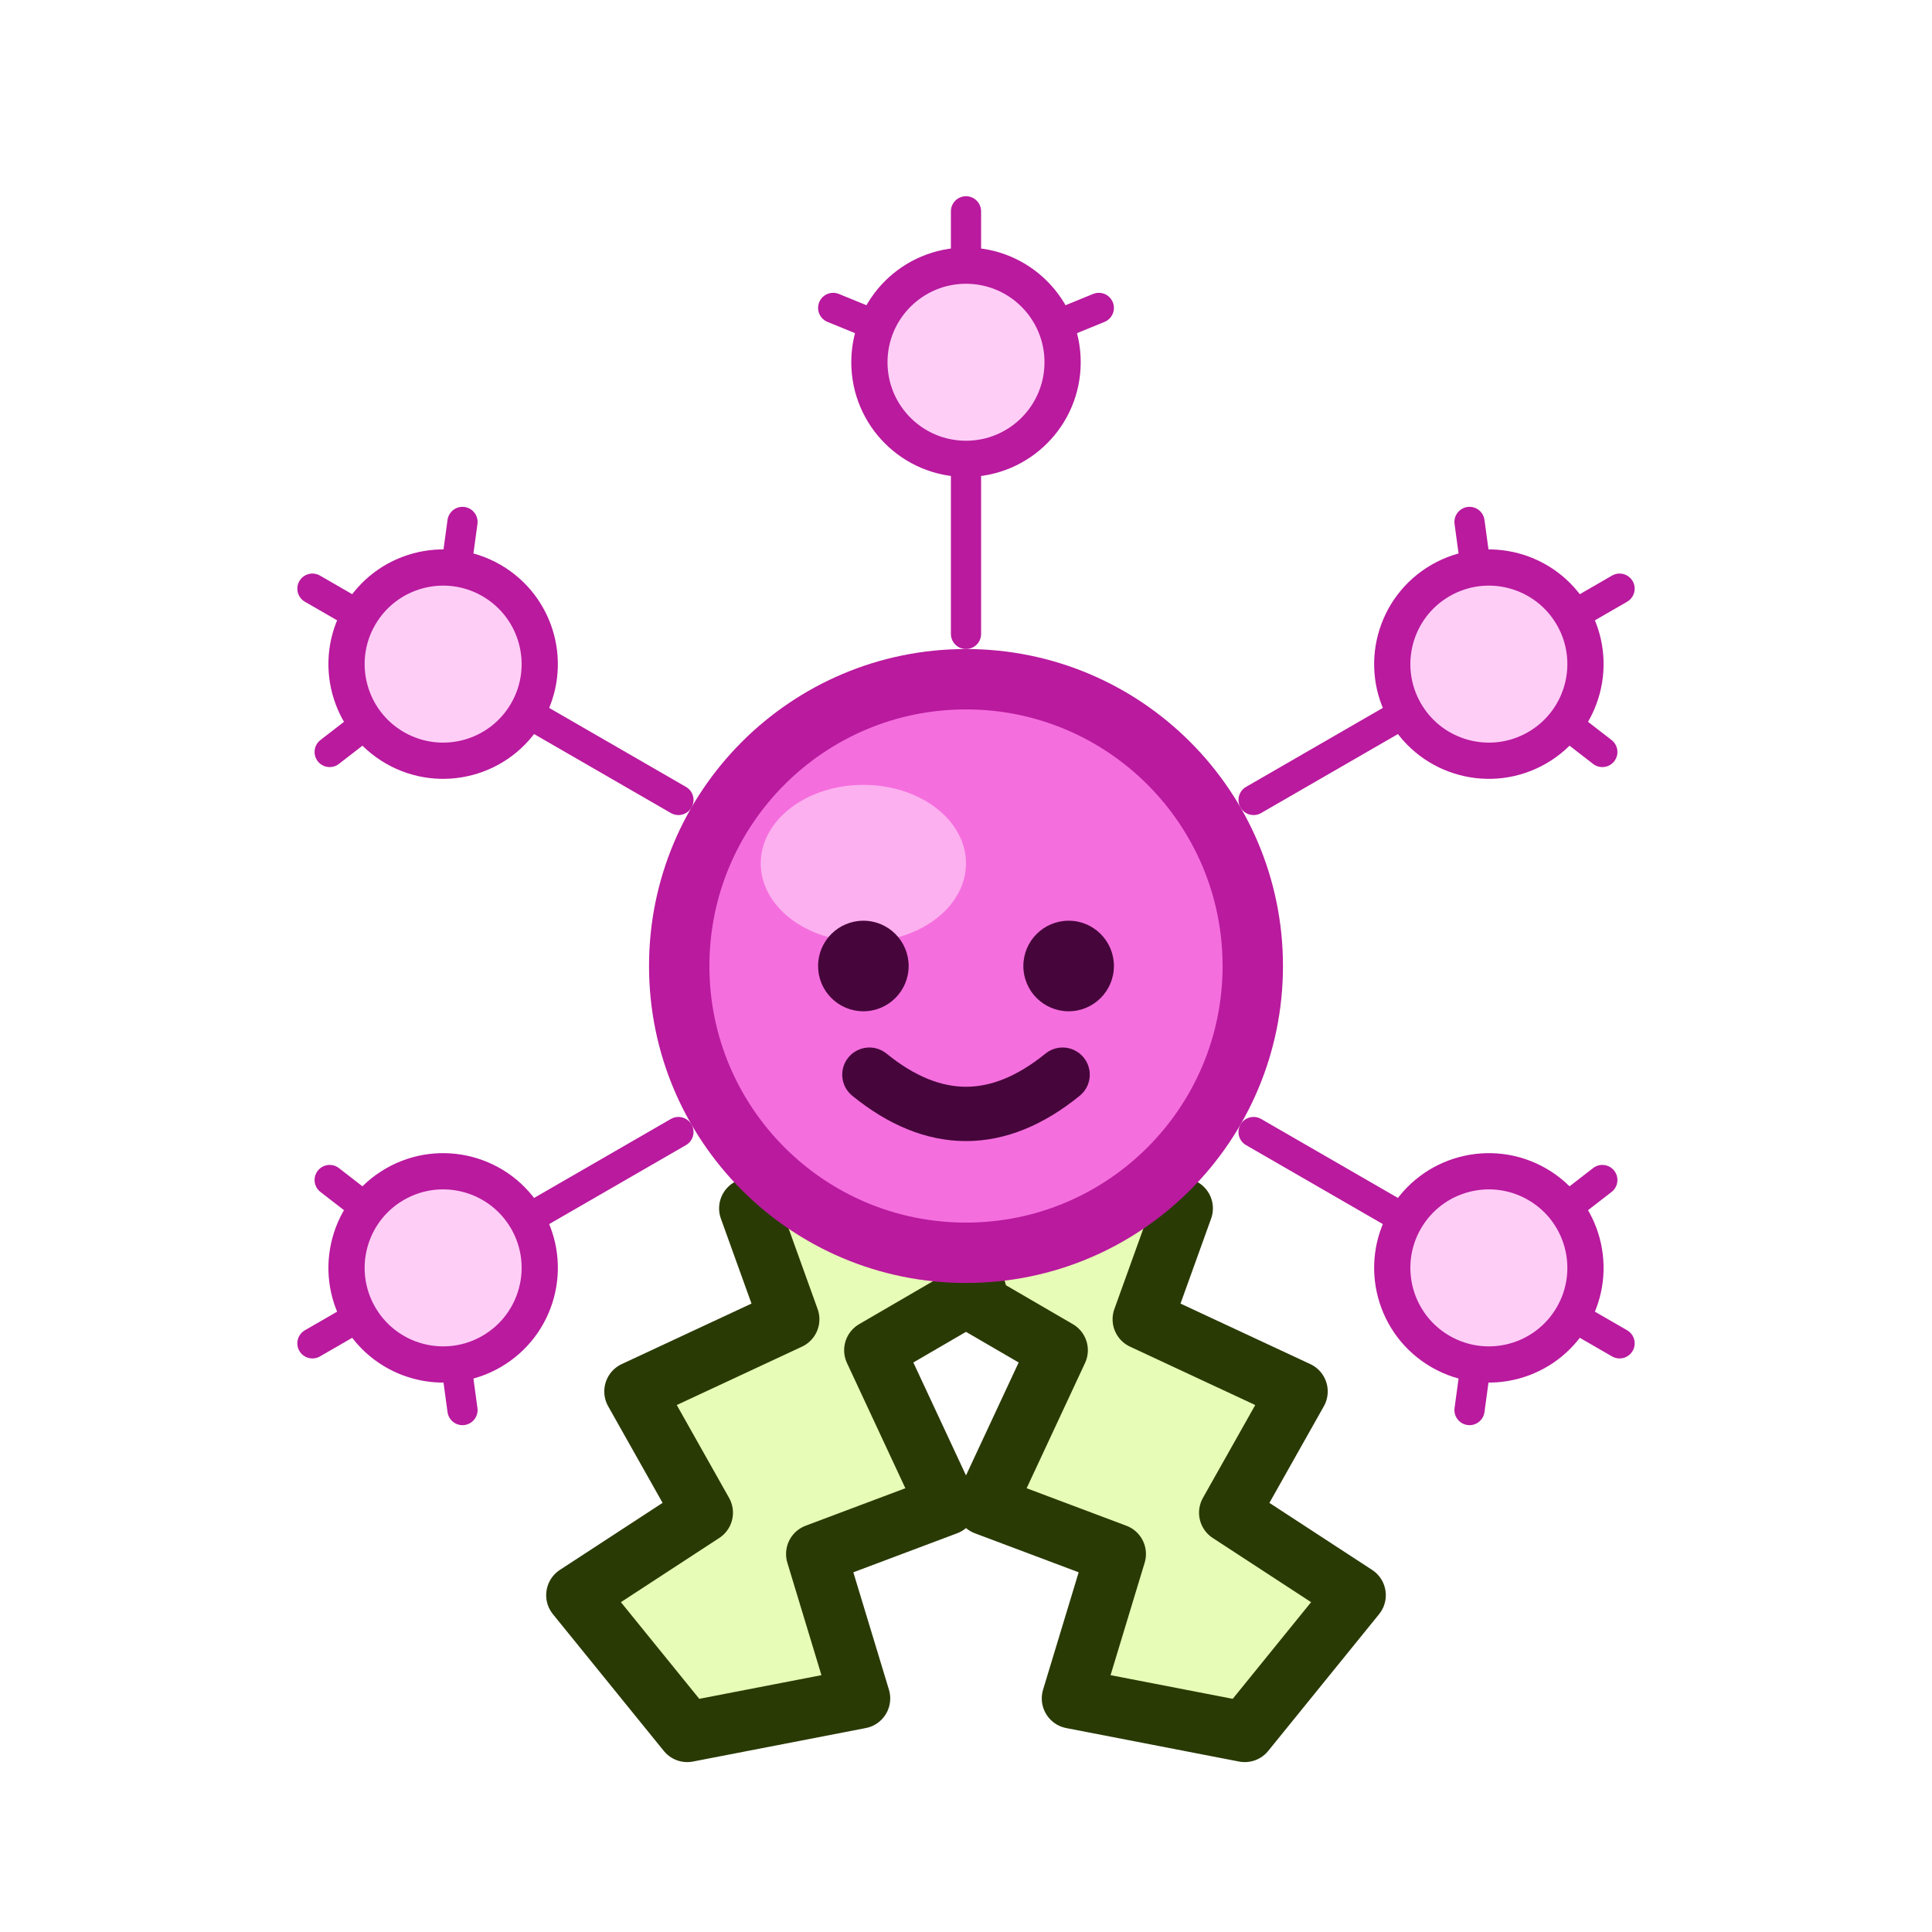
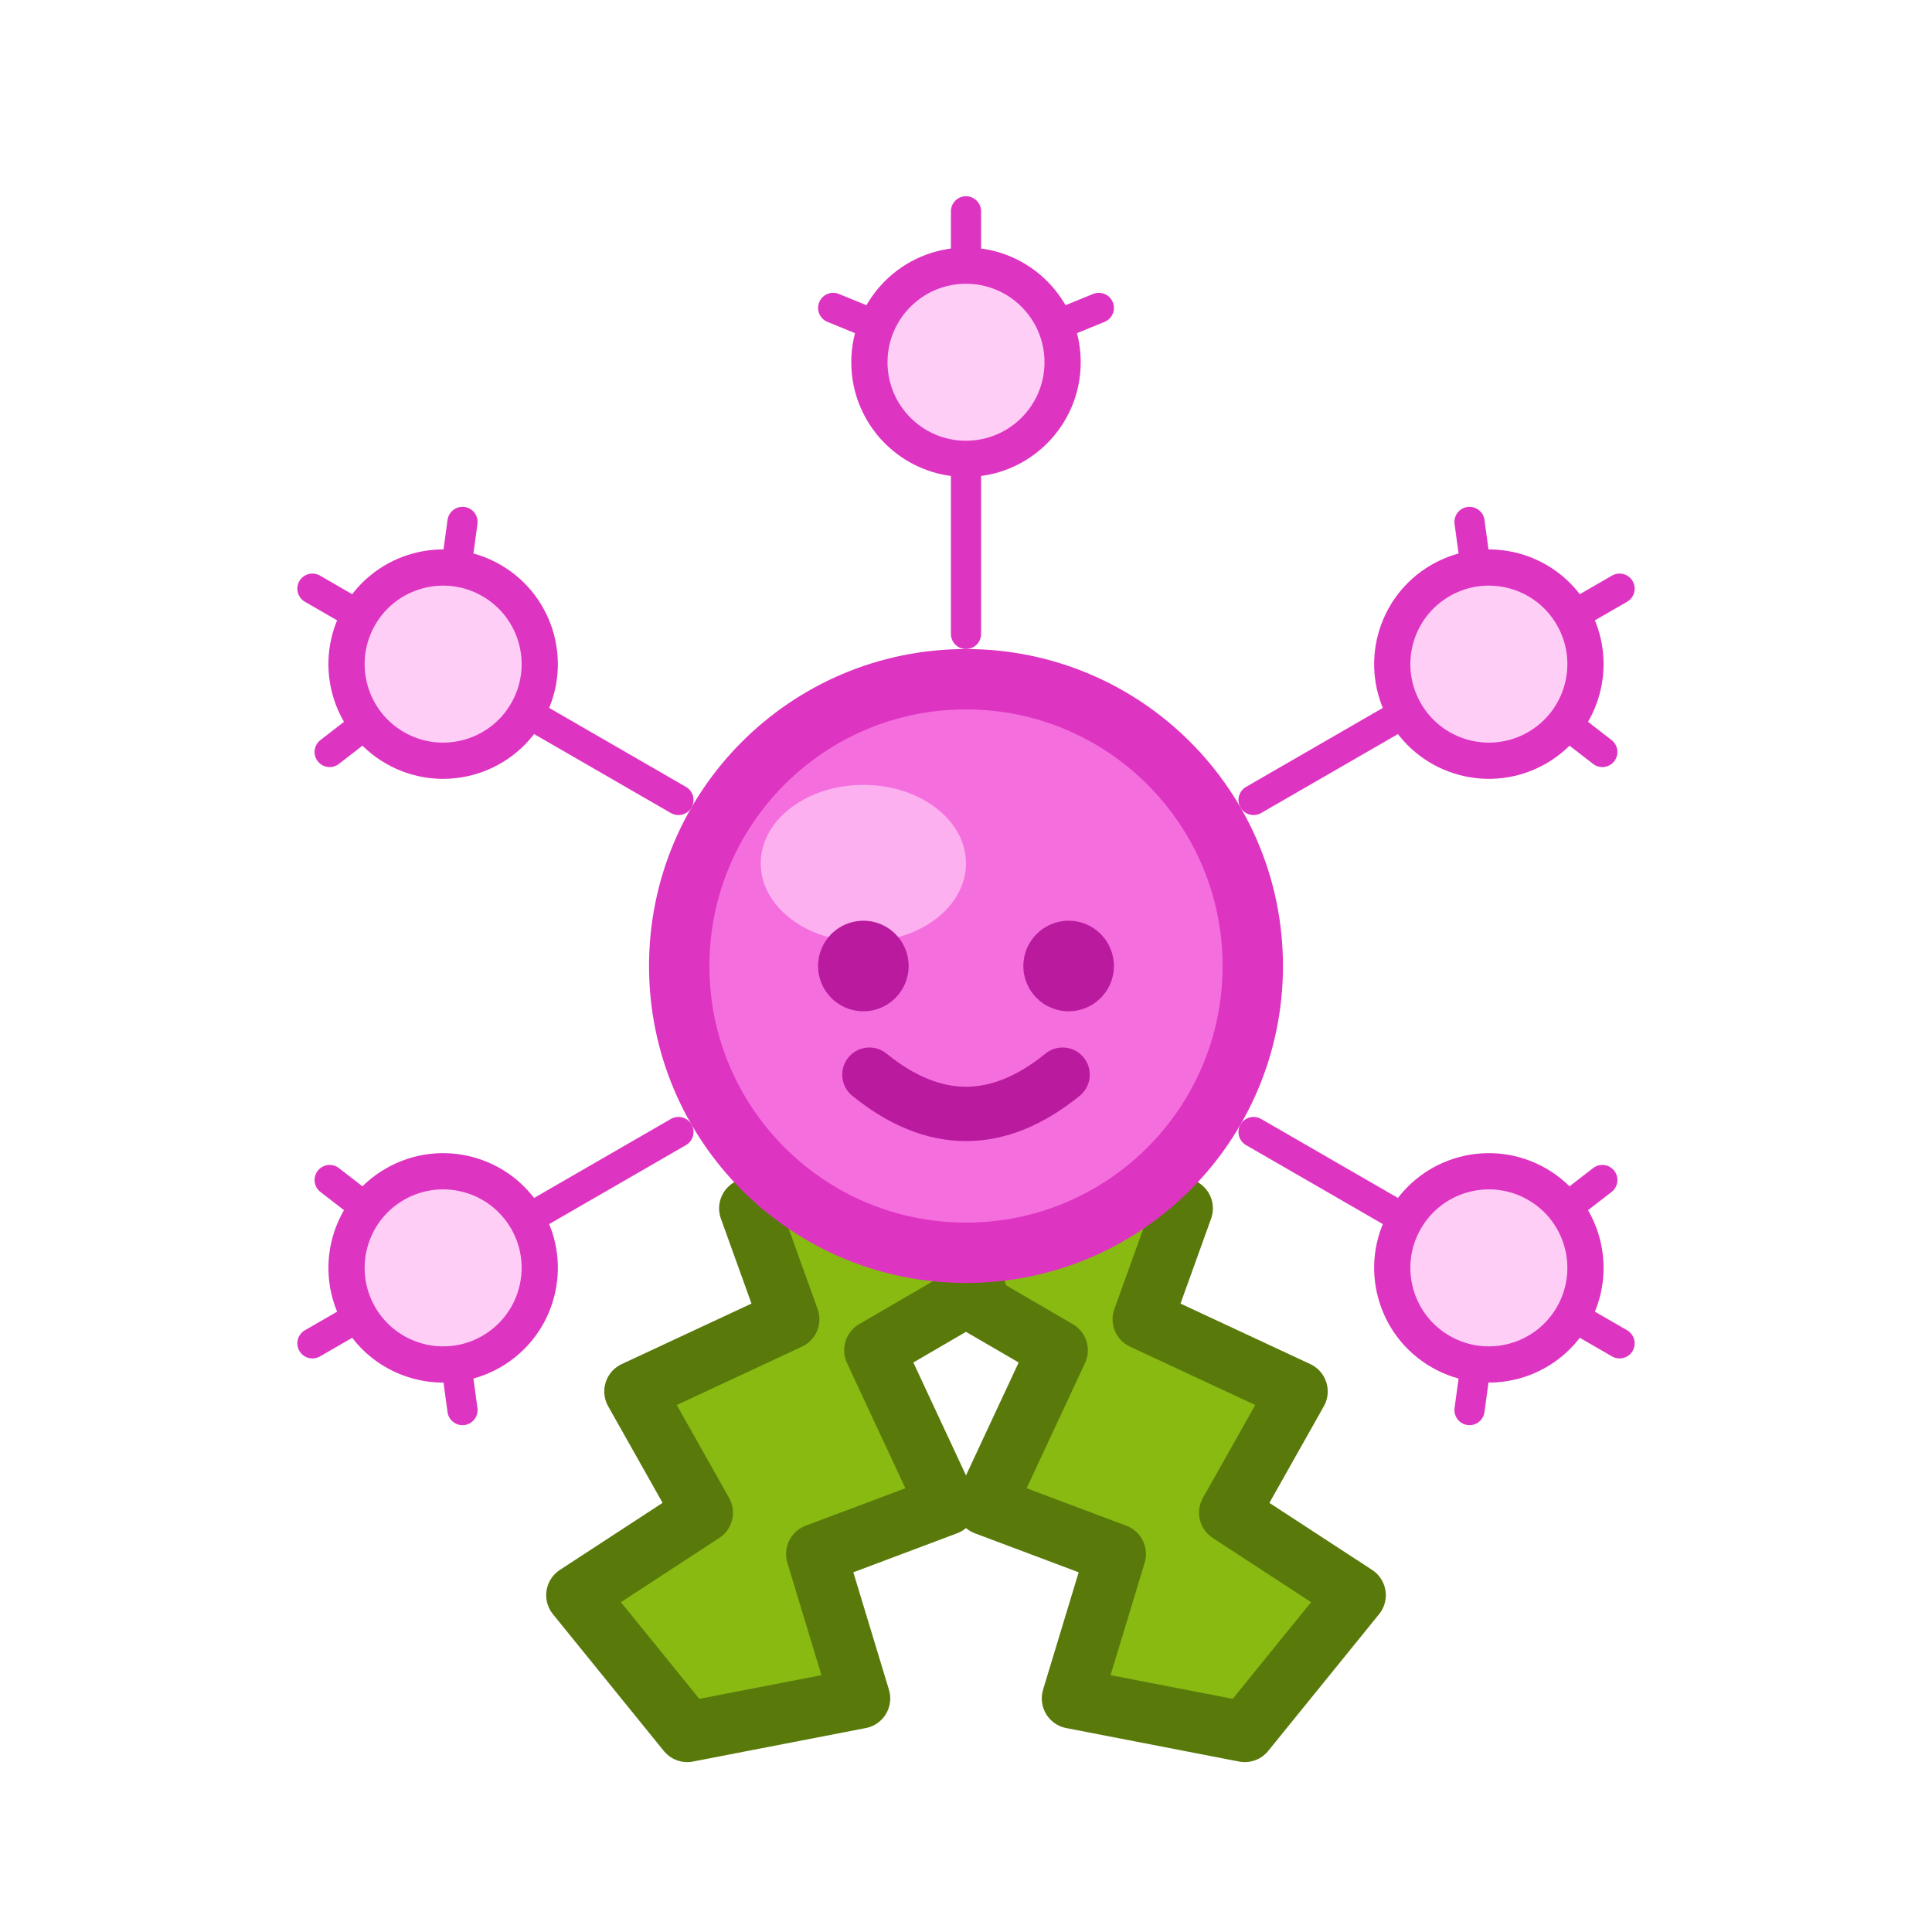
<svg xmlns="http://www.w3.org/2000/svg" width="64" height="64" viewBox="0 0 64 64">
-   <g transform="translate(32,32)" fill="#E7FCB6" stroke="#2A3A05" stroke-width="2" stroke-linejoin="round" stroke-linecap="round">
+   <g transform="translate(32,32)" fill="#88BA12" stroke="#597A0B" stroke-width="2" stroke-linejoin="round" stroke-linecap="round">
    <g transform="rotate(70)">
      <path d="M6 0 L10 -4 L13 -1.5 L17 -5.5 L20 -2 L24 -5 L27 0 L24 5 L20 2 L17 5.5 L13 1.5 L10 4 Z" />
    </g>
    <g transform="rotate(110)">
      <path d="M6 0 L10 -4 L13 -1.5 L17 -5.5 L20 -2 L24 -5 L27 0 L24 5 L20 2 L17 5.5 L13 1.5 L10 4 Z" />
    </g>
  </g>
  <g transform="rotate(0 32 32)">
-     <path d="M32 21 L32 15.6" fill="none" stroke="#B91A9E" stroke-width="1" stroke-linecap="round" />
-     <path d="M32 12 L32 7 M32 12 L27.6 10.2 M32 12 L36.4 10.2" fill="none" stroke="#B91A9E" stroke-width="1" stroke-linecap="round" />
-     <circle cx="32" cy="12" r="3.2" fill="#FFCEF7" stroke="#B91A9E" stroke-width="1.2" />
+     <path d="M32 21 L32 15.6" fill="none" stroke="#DE34C2" stroke-width="1" stroke-linecap="round" />
+     <path d="M32 12 L32 7 M32 12 L27.6 10.2 M32 12 L36.4 10.2" fill="none" stroke="#DE34C2" stroke-width="1" stroke-linecap="round" />
+     <circle cx="32" cy="12" r="3.2" fill="#FFCEF7" stroke="#DE34C2" stroke-width="1.2" />
  </g>
  <g transform="rotate(60 32 32)">
-     <path d="M32 21 L32 15.6" fill="none" stroke="#B91A9E" stroke-width="1" stroke-linecap="round" />
-     <path d="M32 12 L32 7 M32 12 L27.6 10.2 M32 12 L36.4 10.2" fill="none" stroke="#B91A9E" stroke-width="1" stroke-linecap="round" />
-     <circle cx="32" cy="12" r="3.2" fill="#FFCEF7" stroke="#B91A9E" stroke-width="1.2" />
+     <path d="M32 21 L32 15.6" fill="none" stroke="#DE34C2" stroke-width="1" stroke-linecap="round" />
+     <path d="M32 12 L32 7 M32 12 L27.6 10.2 M32 12 L36.4 10.2" fill="none" stroke="#DE34C2" stroke-width="1" stroke-linecap="round" />
+     <circle cx="32" cy="12" r="3.2" fill="#FFCEF7" stroke="#DE34C2" stroke-width="1.2" />
  </g>
  <g transform="rotate(120 32 32)">
-     <path d="M32 21 L32 15.6" fill="none" stroke="#B91A9E" stroke-width="1" stroke-linecap="round" />
-     <path d="M32 12 L32 7 M32 12 L27.6 10.2 M32 12 L36.4 10.2" fill="none" stroke="#B91A9E" stroke-width="1" stroke-linecap="round" />
-     <circle cx="32" cy="12" r="3.2" fill="#FFCEF7" stroke="#B91A9E" stroke-width="1.2" />
+     <path d="M32 21 L32 15.6" fill="none" stroke="#DE34C2" stroke-width="1" stroke-linecap="round" />
+     <path d="M32 12 L32 7 M32 12 L27.6 10.2 M32 12 L36.4 10.2" fill="none" stroke="#DE34C2" stroke-width="1" stroke-linecap="round" />
+     <circle cx="32" cy="12" r="3.2" fill="#FFCEF7" stroke="#DE34C2" stroke-width="1.2" />
  </g>
  <g transform="rotate(240 32 32)">
-     <path d="M32 21 L32 15.6" fill="none" stroke="#B91A9E" stroke-width="1" stroke-linecap="round" />
-     <path d="M32 12 L32 7 M32 12 L27.6 10.2 M32 12 L36.4 10.2" fill="none" stroke="#B91A9E" stroke-width="1" stroke-linecap="round" />
-     <circle cx="32" cy="12" r="3.2" fill="#FFCEF7" stroke="#B91A9E" stroke-width="1.2" />
+     <path d="M32 21 L32 15.6" fill="none" stroke="#DE34C2" stroke-width="1" stroke-linecap="round" />
+     <path d="M32 12 L32 7 M32 12 L27.6 10.2 M32 12 L36.4 10.2" fill="none" stroke="#DE34C2" stroke-width="1" stroke-linecap="round" />
+     <circle cx="32" cy="12" r="3.2" fill="#FFCEF7" stroke="#DE34C2" stroke-width="1.2" />
  </g>
  <g transform="rotate(300 32 32)">
-     <path d="M32 21 L32 15.6" fill="none" stroke="#B91A9E" stroke-width="1" stroke-linecap="round" />
-     <path d="M32 12 L32 7 M32 12 L27.6 10.2 M32 12 L36.4 10.2" fill="none" stroke="#B91A9E" stroke-width="1" stroke-linecap="round" />
-     <circle cx="32" cy="12" r="3.2" fill="#FFCEF7" stroke="#B91A9E" stroke-width="1.2" />
+     <path d="M32 21 L32 15.6" fill="none" stroke="#DE34C2" stroke-width="1" stroke-linecap="round" />
+     <path d="M32 12 L32 7 M32 12 L27.6 10.2 M32 12 L36.4 10.2" fill="none" stroke="#DE34C2" stroke-width="1" stroke-linecap="round" />
+     <circle cx="32" cy="12" r="3.2" fill="#FFCEF7" stroke="#DE34C2" stroke-width="1.2" />
  </g>
-   <circle cx="32" cy="32" r="9.5" fill="#F56EDE" stroke="#B91A9E" stroke-width="2" />
+   <circle cx="32" cy="32" r="9.5" fill="#F56EDE" stroke="#DE34C2" stroke-width="2" />
  <ellipse cx="28.6" cy="28.6" rx="3.4" ry="2.6" fill="#FCB0EF" />
-   <circle cx="28.6" cy="32" r="1.5" fill="#46063B" />
-   <circle cx="35.4" cy="32" r="1.5" fill="#46063B" />
-   <path d="M28.8 35.6 Q 32 38.2 35.2 35.6" fill="none" stroke="#46063B" stroke-width="1.8" stroke-linecap="round" />
+   <circle cx="28.6" cy="32" r="1.5" fill="#B91A9E" />
+   <circle cx="35.4" cy="32" r="1.5" fill="#B91A9E" />
+   <path d="M28.8 35.6 Q 32 38.2 35.2 35.6" fill="none" stroke="#B91A9E" stroke-width="1.8" stroke-linecap="round" />
</svg>
